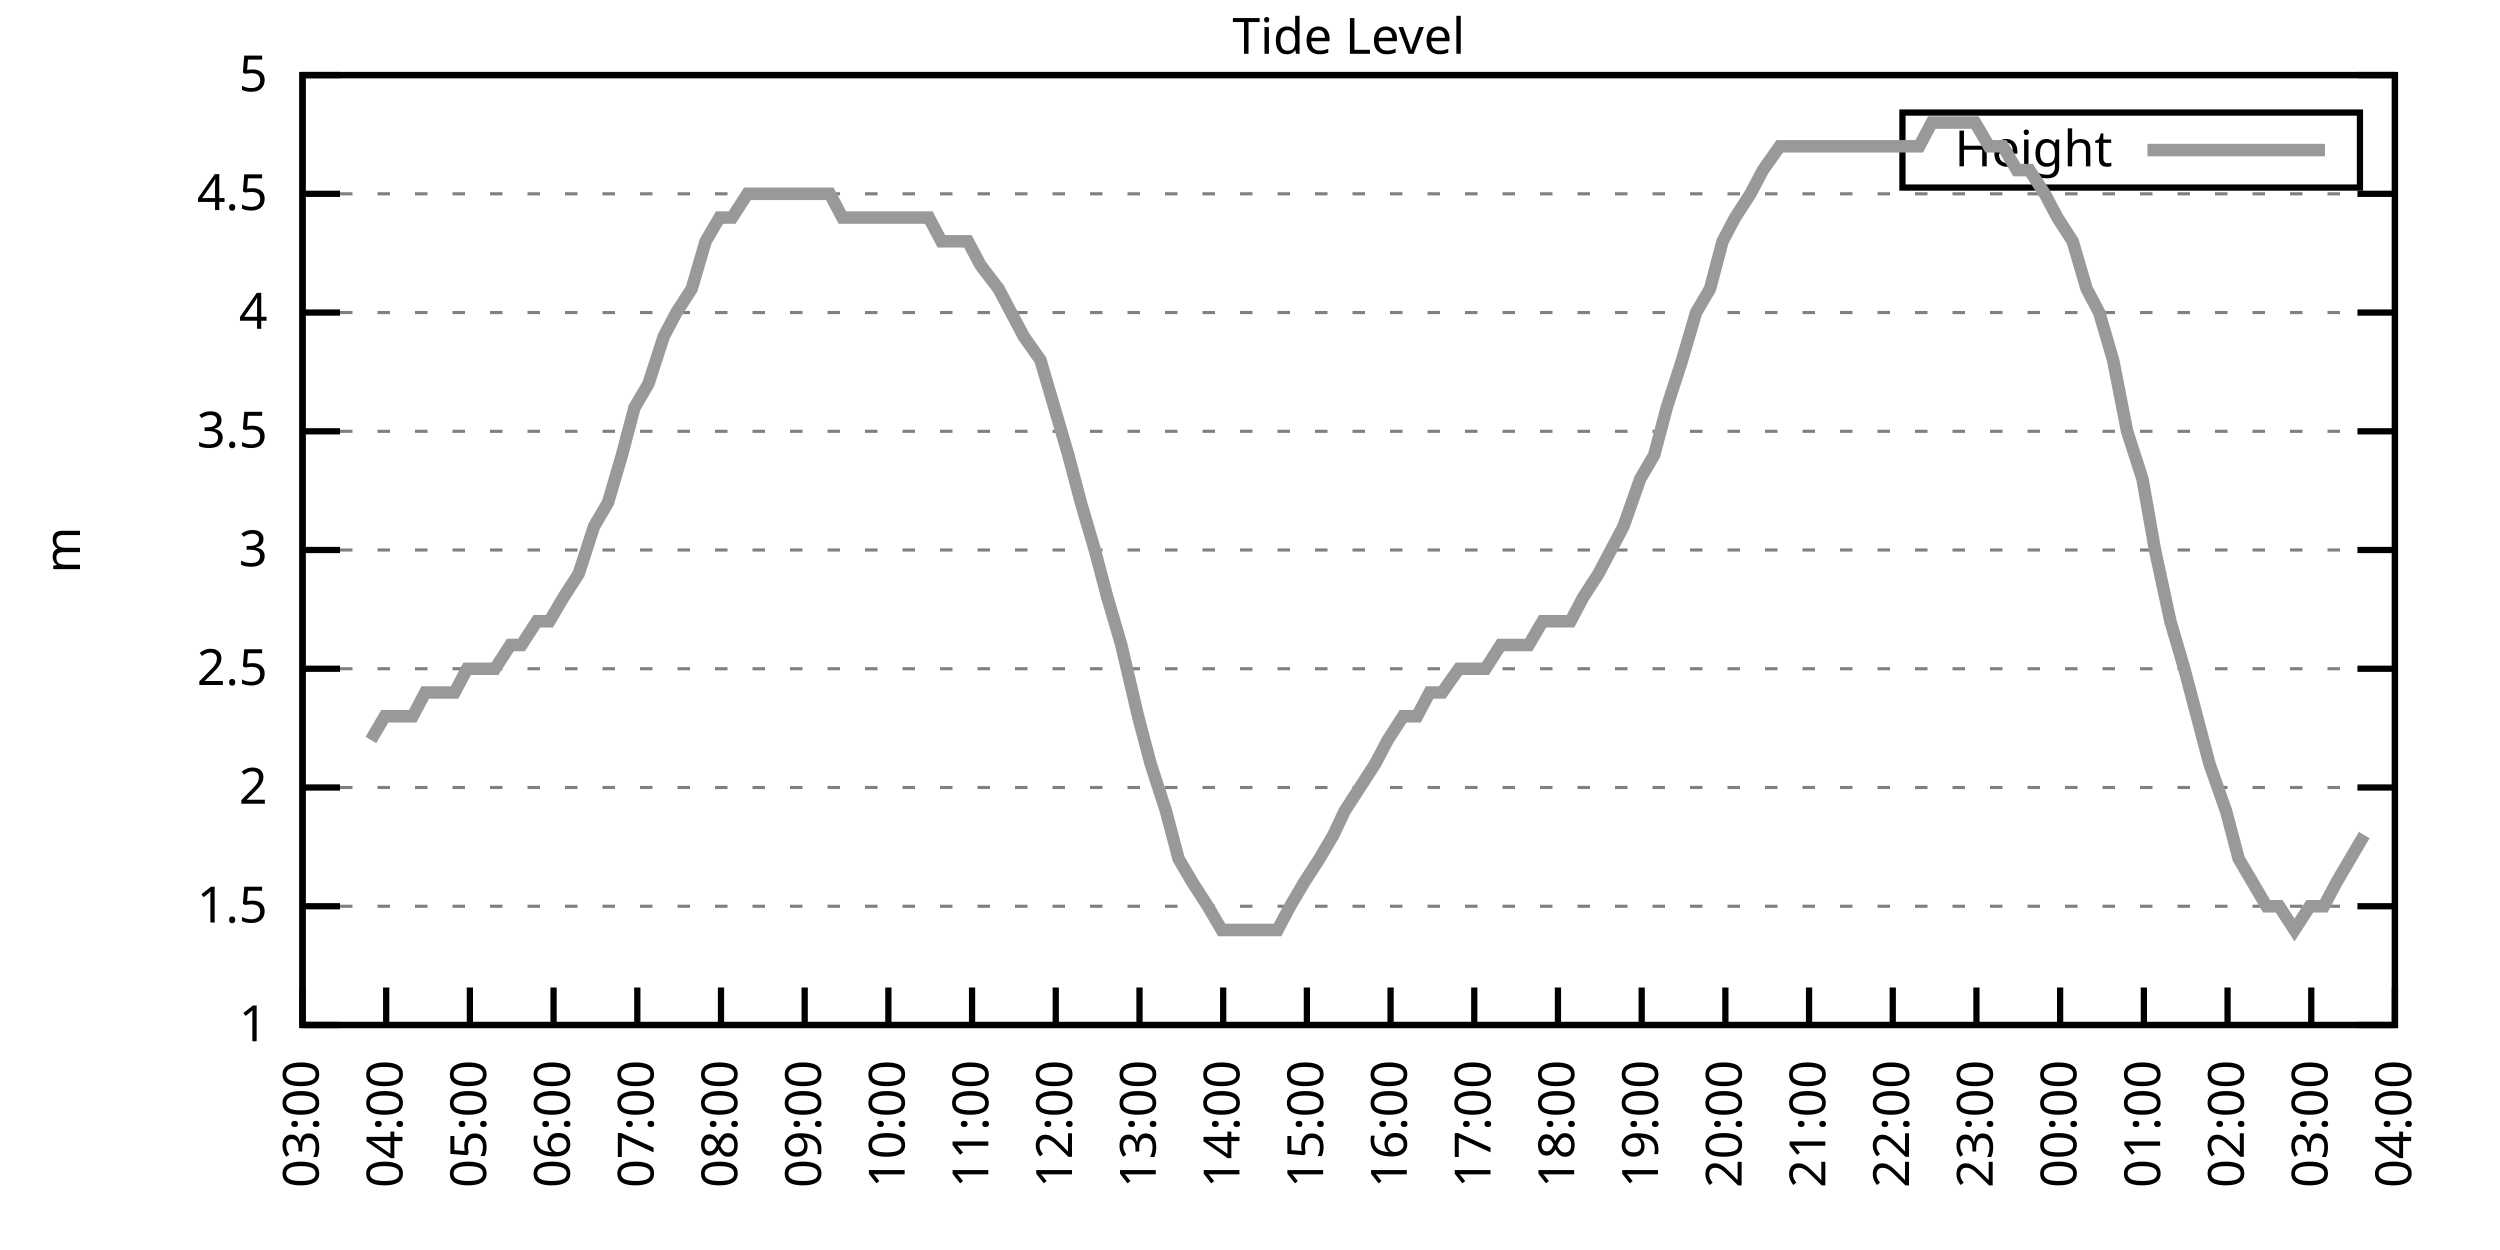
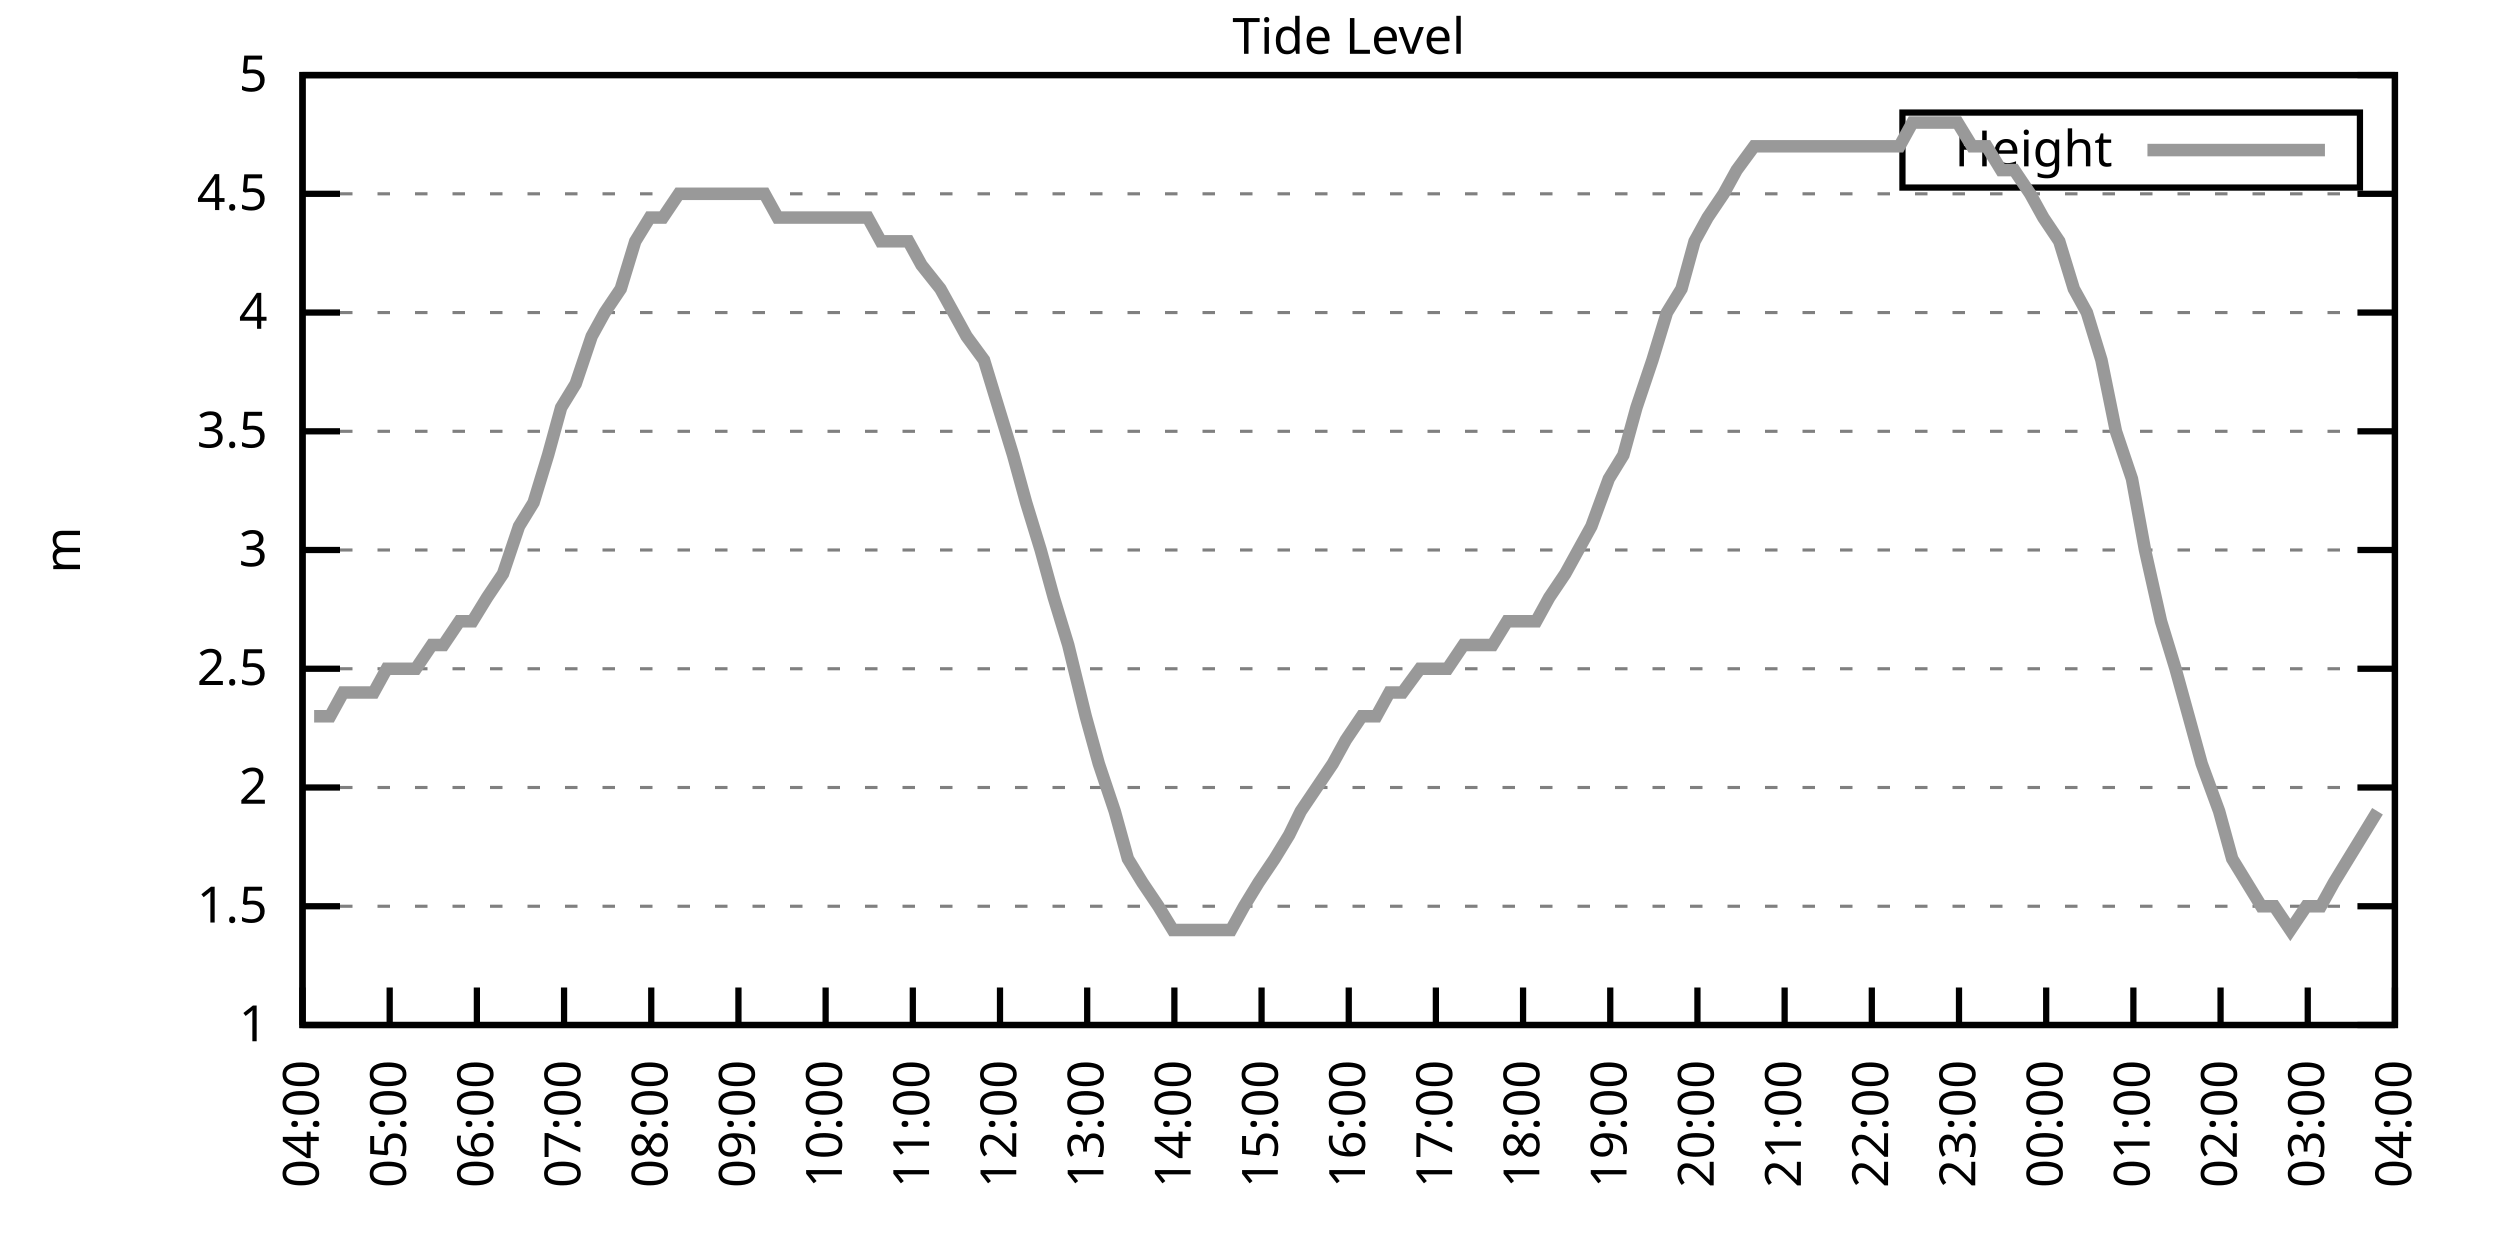
<svg xmlns="http://www.w3.org/2000/svg" xmlns:xlink="http://www.w3.org/1999/xlink" width="400" height="200" viewBox="0 0 400 200">
  <g id="gnuplot_canvas">
    <rect x="0" y="0" width="400" height="200" fill="none" />
    <defs>
      <circle id="gpDot" r="0.5" stroke-width="0.5" stroke="currentColor" />
      <path id="gpPt0" stroke-width="0.333" stroke="currentColor" d="M-1,0 h2 M0,-1 v2" />
      <path id="gpPt1" stroke-width="0.333" stroke="currentColor" d="M-1,-1 L1,1 M1,-1 L-1,1" />
      <path id="gpPt2" stroke-width="0.333" stroke="currentColor" d="M-1,0 L1,0 M0,-1 L0,1 M-1,-1 L1,1 M-1,1 L1,-1" />
      <rect id="gpPt3" stroke-width="0.333" stroke="currentColor" x="-1" y="-1" width="2" height="2" />
      <rect id="gpPt4" stroke-width="0.333" stroke="currentColor" fill="currentColor" x="-1" y="-1" width="2" height="2" />
      <circle id="gpPt5" stroke-width="0.333" stroke="currentColor" cx="0" cy="0" r="1" />
      <use xlink:href="#gpPt5" id="gpPt6" fill="currentColor" stroke="none" />
      <path id="gpPt7" stroke-width="0.333" stroke="currentColor" d="M0,-1.33 L-1.33,0.67 L1.33,0.67 z" />
      <use xlink:href="#gpPt7" id="gpPt8" fill="currentColor" stroke="none" />
      <use xlink:href="#gpPt7" id="gpPt9" stroke="currentColor" transform="rotate(180)" />
      <use xlink:href="#gpPt9" id="gpPt10" fill="currentColor" stroke="none" />
      <use xlink:href="#gpPt3" id="gpPt11" stroke="currentColor" transform="rotate(45)" />
      <use xlink:href="#gpPt11" id="gpPt12" fill="currentColor" stroke="none" />
      <path id="gpPt13" stroke-width="0.333" stroke="currentColor" d="M0,1.330 L1.265,0.411 L0.782,-1.067 L-0.782,-1.076 L-1.265,0.411 z" />
      <use xlink:href="#gpPt13" id="gpPt14" fill="currentColor" stroke="none" />
      <filter id="textbox" filterUnits="objectBoundingBox" x="0" y="0" height="1" width="1">
        <feFlood flood-color="white" flood-opacity="1" result="bgnd" />
        <feComposite in="SourceGraphic" in2="bgnd" operator="atop" />
      </filter>
      <filter id="greybox" filterUnits="objectBoundingBox" x="0" y="0" height="1" width="1">
        <feFlood flood-color="lightgrey" flood-opacity="1" result="grey" />
        <feComposite in="SourceGraphic" in2="grey" operator="atop" />
      </filter>
    </defs>
    <g fill="none" color="white" stroke="currentColor" stroke-width="1.00" stroke-linecap="butt" stroke-linejoin="miter">
</g>
    <g fill="none" color="black" stroke="currentColor" stroke-width="1.00" stroke-linecap="butt" stroke-linejoin="miter">
      <g stroke="none" shape-rendering="crispEdges">
        <polygon fill="rgb(255, 255, 255)" points="48.40,164.00 383.18,164.00 383.18,12.02 48.40,12.02 " />
      </g>
    </g>
    <g fill="none" color="black" stroke="currentColor" stroke-width="1.00" stroke-linecap="butt" stroke-linejoin="miter">
</g>
    <g fill="none" color="black" stroke="black" stroke-width="0.50" stroke-linecap="butt" stroke-linejoin="miter">
</g>
    <g fill="none" color="gray" stroke="currentColor" stroke-width="0.50" stroke-linecap="butt" stroke-linejoin="miter">
      <path stroke="gray" stroke-dasharray="2,4" class="gridline" d="M48.40,164.00 L383.19,164.00  " />
    </g>
    <g fill="none" color="gray" stroke="gray" stroke-width="1.00" stroke-linecap="butt" stroke-linejoin="miter">
</g>
    <g fill="none" color="black" stroke="currentColor" stroke-width="1.00" stroke-linecap="butt" stroke-linejoin="miter">
      <path stroke="black" d="M48.40,164.00 L54.40,164.00 M383.19,164.00 L377.19,164.00  " />
      <g transform="translate(42.80,166.60)" stroke="none" fill="black" font-family="Sans" font-size="8.00" text-anchor="end">
        <text>
          <tspan font-family="Sans"> 1</tspan>
        </text>
      </g>
    </g>
    <g fill="none" color="black" stroke="currentColor" stroke-width="1.00" stroke-linecap="butt" stroke-linejoin="miter">
</g>
    <g fill="none" color="black" stroke="black" stroke-width="0.50" stroke-linecap="butt" stroke-linejoin="miter">
</g>
    <g fill="none" color="gray" stroke="currentColor" stroke-width="0.50" stroke-linecap="butt" stroke-linejoin="miter">
      <path stroke="gray" stroke-dasharray="2,4" class="gridline" d="M48.40,145.00 L383.19,145.00  " />
    </g>
    <g fill="none" color="gray" stroke="gray" stroke-width="1.00" stroke-linecap="butt" stroke-linejoin="miter">
</g>
    <g fill="none" color="black" stroke="currentColor" stroke-width="1.00" stroke-linecap="butt" stroke-linejoin="miter">
      <path stroke="black" d="M48.40,145.00 L54.40,145.00 M383.19,145.00 L377.19,145.00  " />
      <g transform="translate(42.80,147.60)" stroke="none" fill="black" font-family="Sans" font-size="8.00" text-anchor="end">
        <text>
          <tspan font-family="Sans"> 1.5</tspan>
        </text>
      </g>
    </g>
    <g fill="none" color="black" stroke="currentColor" stroke-width="1.00" stroke-linecap="butt" stroke-linejoin="miter">
</g>
    <g fill="none" color="black" stroke="black" stroke-width="0.50" stroke-linecap="butt" stroke-linejoin="miter">
</g>
    <g fill="none" color="gray" stroke="currentColor" stroke-width="0.50" stroke-linecap="butt" stroke-linejoin="miter">
      <path stroke="gray" stroke-dasharray="2,4" class="gridline" d="M48.40,126.00 L383.19,126.00  " />
    </g>
    <g fill="none" color="gray" stroke="gray" stroke-width="1.00" stroke-linecap="butt" stroke-linejoin="miter">
</g>
    <g fill="none" color="black" stroke="currentColor" stroke-width="1.00" stroke-linecap="butt" stroke-linejoin="miter">
      <path stroke="black" d="M48.40,126.00 L54.40,126.00 M383.19,126.00 L377.19,126.00  " />
      <g transform="translate(42.80,128.60)" stroke="none" fill="black" font-family="Sans" font-size="8.00" text-anchor="end">
        <text>
          <tspan font-family="Sans"> 2</tspan>
        </text>
      </g>
    </g>
    <g fill="none" color="black" stroke="currentColor" stroke-width="1.00" stroke-linecap="butt" stroke-linejoin="miter">
</g>
    <g fill="none" color="black" stroke="black" stroke-width="0.50" stroke-linecap="butt" stroke-linejoin="miter">
</g>
    <g fill="none" color="gray" stroke="currentColor" stroke-width="0.50" stroke-linecap="butt" stroke-linejoin="miter">
      <path stroke="gray" stroke-dasharray="2,4" class="gridline" d="M48.40,107.00 L383.19,107.00  " />
    </g>
    <g fill="none" color="gray" stroke="gray" stroke-width="1.00" stroke-linecap="butt" stroke-linejoin="miter">
</g>
    <g fill="none" color="black" stroke="currentColor" stroke-width="1.00" stroke-linecap="butt" stroke-linejoin="miter">
      <path stroke="black" d="M48.40,107.00 L54.40,107.00 M383.19,107.00 L377.19,107.00  " />
      <g transform="translate(42.80,109.60)" stroke="none" fill="black" font-family="Sans" font-size="8.00" text-anchor="end">
        <text>
          <tspan font-family="Sans"> 2.5</tspan>
        </text>
      </g>
    </g>
    <g fill="none" color="black" stroke="currentColor" stroke-width="1.00" stroke-linecap="butt" stroke-linejoin="miter">
</g>
    <g fill="none" color="black" stroke="black" stroke-width="0.50" stroke-linecap="butt" stroke-linejoin="miter">
</g>
    <g fill="none" color="gray" stroke="currentColor" stroke-width="0.50" stroke-linecap="butt" stroke-linejoin="miter">
      <path stroke="gray" stroke-dasharray="2,4" class="gridline" d="M48.40,88.00 L383.19,88.00  " />
    </g>
    <g fill="none" color="gray" stroke="gray" stroke-width="1.00" stroke-linecap="butt" stroke-linejoin="miter">
</g>
    <g fill="none" color="black" stroke="currentColor" stroke-width="1.00" stroke-linecap="butt" stroke-linejoin="miter">
      <path stroke="black" d="M48.40,88.00 L54.40,88.00 M383.19,88.00 L377.19,88.00  " />
      <g transform="translate(42.80,90.60)" stroke="none" fill="black" font-family="Sans" font-size="8.00" text-anchor="end">
        <text>
          <tspan font-family="Sans"> 3</tspan>
        </text>
      </g>
    </g>
    <g fill="none" color="black" stroke="currentColor" stroke-width="1.00" stroke-linecap="butt" stroke-linejoin="miter">
</g>
    <g fill="none" color="black" stroke="black" stroke-width="0.50" stroke-linecap="butt" stroke-linejoin="miter">
</g>
    <g fill="none" color="gray" stroke="currentColor" stroke-width="0.50" stroke-linecap="butt" stroke-linejoin="miter">
      <path stroke="gray" stroke-dasharray="2,4" class="gridline" d="M48.40,69.01 L383.19,69.01  " />
    </g>
    <g fill="none" color="gray" stroke="gray" stroke-width="1.00" stroke-linecap="butt" stroke-linejoin="miter">
</g>
    <g fill="none" color="black" stroke="currentColor" stroke-width="1.00" stroke-linecap="butt" stroke-linejoin="miter">
      <path stroke="black" d="M48.40,69.01 L54.40,69.01 M383.19,69.01 L377.19,69.01  " />
      <g transform="translate(42.80,71.61)" stroke="none" fill="black" font-family="Sans" font-size="8.00" text-anchor="end">
        <text>
          <tspan font-family="Sans"> 3.5</tspan>
        </text>
      </g>
    </g>
    <g fill="none" color="black" stroke="currentColor" stroke-width="1.00" stroke-linecap="butt" stroke-linejoin="miter">
</g>
    <g fill="none" color="black" stroke="black" stroke-width="0.50" stroke-linecap="butt" stroke-linejoin="miter">
</g>
    <g fill="none" color="gray" stroke="currentColor" stroke-width="0.50" stroke-linecap="butt" stroke-linejoin="miter">
      <path stroke="gray" stroke-dasharray="2,4" class="gridline" d="M48.40,50.01 L383.19,50.01  " />
    </g>
    <g fill="none" color="gray" stroke="gray" stroke-width="1.00" stroke-linecap="butt" stroke-linejoin="miter">
</g>
    <g fill="none" color="black" stroke="currentColor" stroke-width="1.00" stroke-linecap="butt" stroke-linejoin="miter">
      <path stroke="black" d="M48.40,50.01 L54.40,50.01 M383.19,50.01 L377.19,50.01  " />
      <g transform="translate(42.80,52.61)" stroke="none" fill="black" font-family="Sans" font-size="8.00" text-anchor="end">
        <text>
          <tspan font-family="Sans"> 4</tspan>
        </text>
      </g>
    </g>
    <g fill="none" color="black" stroke="currentColor" stroke-width="1.00" stroke-linecap="butt" stroke-linejoin="miter">
</g>
    <g fill="none" color="black" stroke="black" stroke-width="0.50" stroke-linecap="butt" stroke-linejoin="miter">
</g>
    <g fill="none" color="gray" stroke="currentColor" stroke-width="0.50" stroke-linecap="butt" stroke-linejoin="miter">
      <path stroke="gray" stroke-dasharray="2,4" class="gridline" d="M48.40,31.01 L383.19,31.01  " />
    </g>
    <g fill="none" color="gray" stroke="gray" stroke-width="1.00" stroke-linecap="butt" stroke-linejoin="miter">
</g>
    <g fill="none" color="black" stroke="currentColor" stroke-width="1.00" stroke-linecap="butt" stroke-linejoin="miter">
      <path stroke="black" d="M48.40,31.01 L54.40,31.01 M383.19,31.01 L377.19,31.01  " />
      <g transform="translate(42.80,33.61)" stroke="none" fill="black" font-family="Sans" font-size="8.00" text-anchor="end">
        <text>
          <tspan font-family="Sans"> 4.5</tspan>
        </text>
      </g>
    </g>
    <g fill="none" color="black" stroke="currentColor" stroke-width="1.00" stroke-linecap="butt" stroke-linejoin="miter">
</g>
    <g fill="none" color="black" stroke="black" stroke-width="0.50" stroke-linecap="butt" stroke-linejoin="miter">
</g>
    <g fill="none" color="gray" stroke="currentColor" stroke-width="0.50" stroke-linecap="butt" stroke-linejoin="miter">
      <path stroke="gray" stroke-dasharray="2,4" class="gridline" d="M48.40,12.01 L383.19,12.01  " />
    </g>
    <g fill="none" color="gray" stroke="gray" stroke-width="1.00" stroke-linecap="butt" stroke-linejoin="miter">
</g>
    <g fill="none" color="black" stroke="currentColor" stroke-width="1.00" stroke-linecap="butt" stroke-linejoin="miter">
      <path stroke="black" d="M48.40,12.01 L54.40,12.01 M383.19,12.01 L377.19,12.01  " />
      <g transform="translate(42.80,14.61)" stroke="none" fill="black" font-family="Sans" font-size="8.00" text-anchor="end">
        <text>
          <tspan font-family="Sans"> 5</tspan>
        </text>
      </g>
    </g>
    <g fill="none" color="black" stroke="currentColor" stroke-width="1.00" stroke-linecap="butt" stroke-linejoin="miter">
      <path stroke="black" d="M48.40,164.00 L48.40,158.00  " />
      <g transform="translate(51.00,169.60) rotate(270.00)" stroke="none" fill="black" font-family="Sans" font-size="8.00" text-anchor="end">
        <text>
-           <tspan font-family="Sans">03:00</tspan>
-         </text>
-       </g>
-     </g>
-     <g fill="none" color="black" stroke="currentColor" stroke-width="1.00" stroke-linecap="butt" stroke-linejoin="miter">
-       <path stroke="black" d="M61.79,164.00 L61.79,158.00  " />
-       <g transform="translate(64.39,169.60) rotate(270.00)" stroke="none" fill="black" font-family="Sans" font-size="8.00" text-anchor="end">
-         <text>
          <tspan font-family="Sans">04:00</tspan>
        </text>
      </g>
    </g>
    <g fill="none" color="black" stroke="currentColor" stroke-width="1.00" stroke-linecap="butt" stroke-linejoin="miter">
-       <path stroke="black" d="M75.18,164.00 L75.18,158.00  " />
-       <g transform="translate(77.78,169.60) rotate(270.00)" stroke="none" fill="black" font-family="Sans" font-size="8.00" text-anchor="end">
+       <path stroke="black" d="M62.35,164.00 L62.35,158.00  " />
+       <g transform="translate(64.95,169.60) rotate(270.00)" stroke="none" fill="black" font-family="Sans" font-size="8.00" text-anchor="end">
        <text>
          <tspan font-family="Sans">05:00</tspan>
        </text>
      </g>
    </g>
    <g fill="none" color="black" stroke="currentColor" stroke-width="1.00" stroke-linecap="butt" stroke-linejoin="miter">
-       <path stroke="black" d="M88.57,164.00 L88.57,158.00  " />
-       <g transform="translate(91.17,169.60) rotate(270.00)" stroke="none" fill="black" font-family="Sans" font-size="8.00" text-anchor="end">
+       <path stroke="black" d="M76.30,164.00 L76.30,158.00  " />
+       <g transform="translate(78.90,169.60) rotate(270.00)" stroke="none" fill="black" font-family="Sans" font-size="8.00" text-anchor="end">
        <text>
          <tspan font-family="Sans">06:00</tspan>
        </text>
      </g>
    </g>
    <g fill="none" color="black" stroke="currentColor" stroke-width="1.00" stroke-linecap="butt" stroke-linejoin="miter">
-       <path stroke="black" d="M101.97,164.00 L101.97,158.00  " />
-       <g transform="translate(104.57,169.60) rotate(270.00)" stroke="none" fill="black" font-family="Sans" font-size="8.00" text-anchor="end">
+       <path stroke="black" d="M90.25,164.00 L90.25,158.00  " />
+       <g transform="translate(92.85,169.60) rotate(270.00)" stroke="none" fill="black" font-family="Sans" font-size="8.00" text-anchor="end">
        <text>
          <tspan font-family="Sans">07:00</tspan>
        </text>
      </g>
    </g>
    <g fill="none" color="black" stroke="currentColor" stroke-width="1.00" stroke-linecap="butt" stroke-linejoin="miter">
-       <path stroke="black" d="M115.36,164.00 L115.36,158.00  " />
-       <g transform="translate(117.96,169.60) rotate(270.00)" stroke="none" fill="black" font-family="Sans" font-size="8.00" text-anchor="end">
+       <path stroke="black" d="M104.20,164.00 L104.20,158.00  " />
+       <g transform="translate(106.80,169.60) rotate(270.00)" stroke="none" fill="black" font-family="Sans" font-size="8.00" text-anchor="end">
        <text>
          <tspan font-family="Sans">08:00</tspan>
        </text>
      </g>
    </g>
    <g fill="none" color="black" stroke="currentColor" stroke-width="1.00" stroke-linecap="butt" stroke-linejoin="miter">
-       <path stroke="black" d="M128.75,164.00 L128.75,158.00  " />
-       <g transform="translate(131.35,169.60) rotate(270.00)" stroke="none" fill="black" font-family="Sans" font-size="8.00" text-anchor="end">
+       <path stroke="black" d="M118.15,164.00 L118.15,158.00  " />
+       <g transform="translate(120.75,169.60) rotate(270.00)" stroke="none" fill="black" font-family="Sans" font-size="8.00" text-anchor="end">
        <text>
          <tspan font-family="Sans">09:00</tspan>
        </text>
      </g>
    </g>
    <g fill="none" color="black" stroke="currentColor" stroke-width="1.00" stroke-linecap="butt" stroke-linejoin="miter">
-       <path stroke="black" d="M142.14,164.00 L142.14,158.00  " />
-       <g transform="translate(144.74,169.60) rotate(270.00)" stroke="none" fill="black" font-family="Sans" font-size="8.00" text-anchor="end">
+       <path stroke="black" d="M132.10,164.00 L132.10,158.00  " />
+       <g transform="translate(134.70,169.60) rotate(270.00)" stroke="none" fill="black" font-family="Sans" font-size="8.00" text-anchor="end">
        <text>
          <tspan font-family="Sans">10:00</tspan>
        </text>
      </g>
    </g>
    <g fill="none" color="black" stroke="currentColor" stroke-width="1.00" stroke-linecap="butt" stroke-linejoin="miter">
-       <path stroke="black" d="M155.53,164.00 L155.53,158.00  " />
-       <g transform="translate(158.13,169.60) rotate(270.00)" stroke="none" fill="black" font-family="Sans" font-size="8.00" text-anchor="end">
+       <path stroke="black" d="M146.05,164.00 L146.05,158.00  " />
+       <g transform="translate(148.65,169.60) rotate(270.00)" stroke="none" fill="black" font-family="Sans" font-size="8.00" text-anchor="end">
        <text>
          <tspan font-family="Sans">11:00</tspan>
        </text>
      </g>
    </g>
    <g fill="none" color="black" stroke="currentColor" stroke-width="1.00" stroke-linecap="butt" stroke-linejoin="miter">
-       <path stroke="black" d="M168.92,164.00 L168.92,158.00  " />
-       <g transform="translate(171.52,169.60) rotate(270.00)" stroke="none" fill="black" font-family="Sans" font-size="8.00" text-anchor="end">
+       <path stroke="black" d="M160.00,164.00 L160.00,158.00  " />
+       <g transform="translate(162.60,169.60) rotate(270.00)" stroke="none" fill="black" font-family="Sans" font-size="8.00" text-anchor="end">
        <text>
          <tspan font-family="Sans">12:00</tspan>
        </text>
      </g>
    </g>
    <g fill="none" color="black" stroke="currentColor" stroke-width="1.00" stroke-linecap="butt" stroke-linejoin="miter">
-       <path stroke="black" d="M182.32,164.00 L182.32,158.00  " />
-       <g transform="translate(184.92,169.60) rotate(270.00)" stroke="none" fill="black" font-family="Sans" font-size="8.00" text-anchor="end">
+       <path stroke="black" d="M173.95,164.00 L173.95,158.00  " />
+       <g transform="translate(176.55,169.60) rotate(270.00)" stroke="none" fill="black" font-family="Sans" font-size="8.00" text-anchor="end">
        <text>
          <tspan font-family="Sans">13:00</tspan>
        </text>
      </g>
    </g>
    <g fill="none" color="black" stroke="currentColor" stroke-width="1.00" stroke-linecap="butt" stroke-linejoin="miter">
-       <path stroke="black" d="M195.71,164.00 L195.71,158.00  " />
-       <g transform="translate(198.31,169.60) rotate(270.00)" stroke="none" fill="black" font-family="Sans" font-size="8.00" text-anchor="end">
+       <path stroke="black" d="M187.90,164.00 L187.90,158.00  " />
+       <g transform="translate(190.50,169.60) rotate(270.00)" stroke="none" fill="black" font-family="Sans" font-size="8.00" text-anchor="end">
        <text>
          <tspan font-family="Sans">14:00</tspan>
        </text>
      </g>
    </g>
    <g fill="none" color="black" stroke="currentColor" stroke-width="1.00" stroke-linecap="butt" stroke-linejoin="miter">
-       <path stroke="black" d="M209.10,164.00 L209.10,158.00  " />
-       <g transform="translate(211.70,169.60) rotate(270.00)" stroke="none" fill="black" font-family="Sans" font-size="8.00" text-anchor="end">
+       <path stroke="black" d="M201.85,164.00 L201.85,158.00  " />
+       <g transform="translate(204.45,169.60) rotate(270.00)" stroke="none" fill="black" font-family="Sans" font-size="8.00" text-anchor="end">
        <text>
          <tspan font-family="Sans">15:00</tspan>
        </text>
      </g>
    </g>
    <g fill="none" color="black" stroke="currentColor" stroke-width="1.00" stroke-linecap="butt" stroke-linejoin="miter">
-       <path stroke="black" d="M222.49,164.00 L222.49,158.00  " />
-       <g transform="translate(225.09,169.60) rotate(270.00)" stroke="none" fill="black" font-family="Sans" font-size="8.00" text-anchor="end">
+       <path stroke="black" d="M215.80,164.00 L215.80,158.00  " />
+       <g transform="translate(218.40,169.60) rotate(270.00)" stroke="none" fill="black" font-family="Sans" font-size="8.00" text-anchor="end">
        <text>
          <tspan font-family="Sans">16:00</tspan>
        </text>
      </g>
    </g>
    <g fill="none" color="black" stroke="currentColor" stroke-width="1.00" stroke-linecap="butt" stroke-linejoin="miter">
-       <path stroke="black" d="M235.88,164.00 L235.88,158.00  " />
-       <g transform="translate(238.48,169.60) rotate(270.00)" stroke="none" fill="black" font-family="Sans" font-size="8.00" text-anchor="end">
+       <path stroke="black" d="M229.74,164.00 L229.74,158.00  " />
+       <g transform="translate(232.34,169.60) rotate(270.00)" stroke="none" fill="black" font-family="Sans" font-size="8.00" text-anchor="end">
        <text>
          <tspan font-family="Sans">17:00</tspan>
        </text>
      </g>
    </g>
    <g fill="none" color="black" stroke="currentColor" stroke-width="1.00" stroke-linecap="butt" stroke-linejoin="miter">
-       <path stroke="black" d="M249.27,164.00 L249.27,158.00  " />
-       <g transform="translate(251.87,169.60) rotate(270.00)" stroke="none" fill="black" font-family="Sans" font-size="8.00" text-anchor="end">
+       <path stroke="black" d="M243.69,164.00 L243.69,158.00  " />
+       <g transform="translate(246.29,169.60) rotate(270.00)" stroke="none" fill="black" font-family="Sans" font-size="8.00" text-anchor="end">
        <text>
          <tspan font-family="Sans">18:00</tspan>
        </text>
      </g>
    </g>
    <g fill="none" color="black" stroke="currentColor" stroke-width="1.00" stroke-linecap="butt" stroke-linejoin="miter">
-       <path stroke="black" d="M262.67,164.00 L262.67,158.00  " />
-       <g transform="translate(265.27,169.60) rotate(270.00)" stroke="none" fill="black" font-family="Sans" font-size="8.00" text-anchor="end">
+       <path stroke="black" d="M257.64,164.00 L257.64,158.00  " />
+       <g transform="translate(260.24,169.60) rotate(270.00)" stroke="none" fill="black" font-family="Sans" font-size="8.00" text-anchor="end">
        <text>
          <tspan font-family="Sans">19:00</tspan>
        </text>
      </g>
    </g>
    <g fill="none" color="black" stroke="currentColor" stroke-width="1.00" stroke-linecap="butt" stroke-linejoin="miter">
-       <path stroke="black" d="M276.06,164.00 L276.06,158.00  " />
-       <g transform="translate(278.66,169.60) rotate(270.00)" stroke="none" fill="black" font-family="Sans" font-size="8.00" text-anchor="end">
+       <path stroke="black" d="M271.59,164.00 L271.59,158.00  " />
+       <g transform="translate(274.19,169.60) rotate(270.00)" stroke="none" fill="black" font-family="Sans" font-size="8.00" text-anchor="end">
        <text>
          <tspan font-family="Sans">20:00</tspan>
        </text>
      </g>
    </g>
    <g fill="none" color="black" stroke="currentColor" stroke-width="1.00" stroke-linecap="butt" stroke-linejoin="miter">
-       <path stroke="black" d="M289.45,164.00 L289.45,158.00  " />
-       <g transform="translate(292.05,169.60) rotate(270.00)" stroke="none" fill="black" font-family="Sans" font-size="8.00" text-anchor="end">
+       <path stroke="black" d="M285.54,164.00 L285.54,158.00  " />
+       <g transform="translate(288.14,169.60) rotate(270.00)" stroke="none" fill="black" font-family="Sans" font-size="8.00" text-anchor="end">
        <text>
          <tspan font-family="Sans">21:00</tspan>
        </text>
      </g>
    </g>
    <g fill="none" color="black" stroke="currentColor" stroke-width="1.00" stroke-linecap="butt" stroke-linejoin="miter">
-       <path stroke="black" d="M302.84,164.00 L302.84,158.00  " />
-       <g transform="translate(305.44,169.60) rotate(270.00)" stroke="none" fill="black" font-family="Sans" font-size="8.00" text-anchor="end">
+       <path stroke="black" d="M299.49,164.00 L299.49,158.00  " />
+       <g transform="translate(302.09,169.60) rotate(270.00)" stroke="none" fill="black" font-family="Sans" font-size="8.00" text-anchor="end">
        <text>
          <tspan font-family="Sans">22:00</tspan>
        </text>
      </g>
    </g>
    <g fill="none" color="black" stroke="currentColor" stroke-width="1.00" stroke-linecap="butt" stroke-linejoin="miter">
-       <path stroke="black" d="M316.23,164.00 L316.23,158.00  " />
-       <g transform="translate(318.83,169.60) rotate(270.00)" stroke="none" fill="black" font-family="Sans" font-size="8.00" text-anchor="end">
+       <path stroke="black" d="M313.44,164.00 L313.44,158.00  " />
+       <g transform="translate(316.04,169.60) rotate(270.00)" stroke="none" fill="black" font-family="Sans" font-size="8.00" text-anchor="end">
        <text>
          <tspan font-family="Sans">23:00</tspan>
        </text>
      </g>
    </g>
    <g fill="none" color="black" stroke="currentColor" stroke-width="1.00" stroke-linecap="butt" stroke-linejoin="miter">
-       <path stroke="black" d="M329.62,164.00 L329.62,158.00  " />
-       <g transform="translate(332.22,169.60) rotate(270.00)" stroke="none" fill="black" font-family="Sans" font-size="8.00" text-anchor="end">
+       <path stroke="black" d="M327.39,164.00 L327.39,158.00  " />
+       <g transform="translate(329.99,169.60) rotate(270.00)" stroke="none" fill="black" font-family="Sans" font-size="8.00" text-anchor="end">
        <text>
          <tspan font-family="Sans">00:00</tspan>
        </text>
      </g>
    </g>
    <g fill="none" color="black" stroke="currentColor" stroke-width="1.00" stroke-linecap="butt" stroke-linejoin="miter">
-       <path stroke="black" d="M343.02,164.00 L343.02,158.00  " />
-       <g transform="translate(345.62,169.60) rotate(270.00)" stroke="none" fill="black" font-family="Sans" font-size="8.00" text-anchor="end">
+       <path stroke="black" d="M341.34,164.00 L341.34,158.00  " />
+       <g transform="translate(343.94,169.60) rotate(270.00)" stroke="none" fill="black" font-family="Sans" font-size="8.00" text-anchor="end">
        <text>
          <tspan font-family="Sans">01:00</tspan>
        </text>
      </g>
    </g>
    <g fill="none" color="black" stroke="currentColor" stroke-width="1.00" stroke-linecap="butt" stroke-linejoin="miter">
-       <path stroke="black" d="M356.41,164.00 L356.41,158.00  " />
-       <g transform="translate(359.01,169.60) rotate(270.00)" stroke="none" fill="black" font-family="Sans" font-size="8.00" text-anchor="end">
+       <path stroke="black" d="M355.29,164.00 L355.29,158.00  " />
+       <g transform="translate(357.89,169.60) rotate(270.00)" stroke="none" fill="black" font-family="Sans" font-size="8.00" text-anchor="end">
        <text>
          <tspan font-family="Sans">02:00</tspan>
        </text>
      </g>
    </g>
    <g fill="none" color="black" stroke="currentColor" stroke-width="1.00" stroke-linecap="butt" stroke-linejoin="miter">
-       <path stroke="black" d="M369.80,164.00 L369.80,158.00  " />
-       <g transform="translate(372.40,169.60) rotate(270.00)" stroke="none" fill="black" font-family="Sans" font-size="8.00" text-anchor="end">
+       <path stroke="black" d="M369.24,164.00 L369.24,158.00  " />
+       <g transform="translate(371.84,169.60) rotate(270.00)" stroke="none" fill="black" font-family="Sans" font-size="8.00" text-anchor="end">
        <text>
          <tspan font-family="Sans">03:00</tspan>
        </text>
      </g>
    </g>
    <g fill="none" color="black" stroke="currentColor" stroke-width="1.00" stroke-linecap="butt" stroke-linejoin="miter">
      <path stroke="black" d="M383.19,164.00 L383.19,158.00  " />
      <g transform="translate(385.79,169.60) rotate(270.00)" stroke="none" fill="black" font-family="Sans" font-size="8.00" text-anchor="end">
        <text>
          <tspan font-family="Sans">04:00</tspan>
        </text>
      </g>
    </g>
    <g fill="none" color="black" stroke="currentColor" stroke-width="1.00" stroke-linecap="butt" stroke-linejoin="miter">
</g>
    <g fill="none" color="black" stroke="currentColor" stroke-width="1.00" stroke-linecap="butt" stroke-linejoin="miter">
      <path stroke="black" d="M48.40,12.01 L48.40,164.00 L383.19,164.00 L383.19,12.01 L48.40,12.01 Z  " />
    </g>
    <g fill="none" color="black" stroke="currentColor" stroke-width="1.00" stroke-linecap="butt" stroke-linejoin="miter">
</g>
    <g fill="none" color="black" stroke="currentColor" stroke-width="1.00" stroke-linecap="butt" stroke-linejoin="miter">
      <path stroke="black" d="M304.39,30.01 L304.39,18.01 L377.59,18.01 L377.59,30.01 L304.39,30.01 Z  " />
    </g>
    <g id="Tide_level_plot_1">
      <g fill="none" color="white" stroke="black" stroke-width="2.00" stroke-linecap="butt" stroke-linejoin="miter">
</g>
      <g fill="none" color="black" stroke="currentColor" stroke-width="2.00" stroke-linecap="butt" stroke-linejoin="miter">
        <g transform="translate(337.99,26.61)" stroke="none" fill="black" font-family="Sans" font-size="8.00" text-anchor="end">
          <text>
            <tspan font-family="Sans">Height</tspan>
          </text>
        </g>
      </g>
      <g fill="none" color="black" stroke="currentColor" stroke-width="2.00" stroke-linecap="butt" stroke-linejoin="miter">
-         <path stroke="rgb(153, 153, 153)" d="M343.59,24.01 L371.99,24.01 M59.34,118.40 L61.57,114.60 L63.58,114.60 L66.03,114.60 L68.04,110.80 L70.50,110.80   L72.73,110.80 L74.74,107.00 L77.19,107.00 L79.20,107.00 L81.66,103.20 L83.44,103.20 L85.90,99.40 L87.91,99.40   L90.14,95.60 L92.59,91.80 L95.05,84.21 L97.28,80.41 L99.51,72.81 L101.52,65.21 L103.75,61.41 L106.21,53.81   L108.22,50.01 L110.67,46.21 L112.90,38.61 L115.13,34.81 L117.14,34.81 L119.60,31.01 L121.83,31.01 L123.84,31.01   L126.07,31.01 L128.08,31.01 L130.76,31.01 L132.77,31.01 L134.78,34.81 L137.01,34.81 L139.69,34.81 L141.92,34.81   L144.15,34.81 L146.38,34.81 L148.61,34.81 L150.62,38.61 L152.85,38.61 L154.86,38.61 L156.87,42.41 L159.77,46.21   L161.78,50.01 L163.79,53.81 L166.47,57.61 L168.70,65.21 L170.93,72.81 L172.94,80.41 L175.17,88.00 L177.18,95.60   L179.41,103.20 L182.09,114.60 L184.10,122.20 L186.56,129.80 L188.57,137.40 L190.80,141.20 L193.25,145.00 L195.48,148.80   L197.72,148.80 L199.95,148.80 L201.73,148.80 L204.41,148.80 L206.42,145.00 L208.65,141.20 L211.11,137.40 L213.34,133.60   L215.13,129.80 L217.58,126.00 L220.04,122.20 L222.04,118.40 L224.50,114.60 L226.73,114.60 L228.74,110.80 L230.75,110.80   L233.43,107.00 L235.44,107.00 L237.67,107.00 L240.12,103.20 L242.13,103.20 L244.59,103.20 L246.82,99.40 L248.60,99.40   L251.28,99.40 L253.29,95.60 L255.75,91.80 L257.76,88.00 L259.76,84.21 L262.44,76.61 L264.67,72.81 L266.68,65.21   L269.14,57.61 L271.37,50.01 L273.60,46.21 L275.61,38.61 L277.62,34.81 L280.07,31.01 L282.08,27.21 L284.76,23.41   L286.99,23.41 L289.23,23.41 L291.46,23.41 L293.47,23.41 L295.48,23.41 L298.15,23.41 L300.39,23.41 L302.39,23.41   L304.40,23.41 L307.08,23.41 L309.09,19.61 L311.54,19.61 L313.78,19.61 L316.01,19.61 L318.24,23.41 L320.47,23.41   L322.70,27.21 L324.71,27.21 L327.17,31.01 L329.18,34.81 L331.63,38.61 L333.86,46.21 L335.87,50.01 L338.10,57.61   L340.34,69.01 L342.79,76.61 L344.80,88.00 L347.26,99.40 L349.49,107.00 L351.50,114.60 L353.51,122.20 L356.18,129.80   L358.19,137.40 L362.66,145.00 L364.66,145.00 L367.12,148.80 L369.58,145.00 L371.81,145.00 L373.82,141.20 L376.05,137.40   L378.28,133.60  " />
+         <path stroke="rgb(153, 153, 153)" d="M343.59,24.01 L371.99,24.01 M50.26,114.60 L52.82,114.60 L54.91,110.80 L57.47,110.80 L59.79,110.80 L61.88,107.00   L64.44,107.00 L66.53,107.00 L69.09,103.20 L70.95,103.20 L73.51,99.40 L75.60,99.40 L77.93,95.60 L80.48,91.80   L83.04,84.21 L85.37,80.41 L87.69,72.81 L89.78,65.21 L92.11,61.41 L94.67,53.81 L96.76,50.01 L99.32,46.21   L101.64,38.61 L103.97,34.81 L106.06,34.81 L108.62,31.01 L110.94,31.01 L113.03,31.01 L115.36,31.01 L117.45,31.01   L120.24,31.01 L122.33,31.01 L124.43,34.81 L126.75,34.81 L129.54,34.81 L131.87,34.81 L134.19,34.81 L136.51,34.81   L138.84,34.81 L140.93,38.61 L143.26,38.61 L145.35,38.61 L147.44,42.41 L150.46,46.21 L152.56,50.01 L154.65,53.81   L157.44,57.61 L159.76,65.21 L162.09,72.81 L164.18,80.41 L166.51,88.00 L168.60,95.60 L170.92,103.20 L173.71,114.60   L175.81,122.20 L178.36,129.80 L180.46,137.40 L182.78,141.20 L185.34,145.00 L187.66,148.80 L189.99,148.80 L192.31,148.80   L194.17,148.80 L196.96,148.80 L199.06,145.00 L201.38,141.20 L203.94,137.40 L206.26,133.60 L208.12,129.80 L210.68,126.00   L213.24,122.20 L215.33,118.40 L217.89,114.60 L220.21,114.60 L222.30,110.80 L224.40,110.80 L227.19,107.00 L229.28,107.00   L231.60,107.00 L234.16,103.20 L236.25,103.20 L238.81,103.20 L241.14,99.40 L243.00,99.40 L245.79,99.40 L247.88,95.60   L250.44,91.80 L252.53,88.00 L254.62,84.21 L257.41,76.61 L259.74,72.81 L261.83,65.21 L264.39,57.61 L266.71,50.01   L269.04,46.21 L271.13,38.61 L273.22,34.81 L275.78,31.01 L277.87,27.21 L280.66,23.41 L282.99,23.41 L285.31,23.41   L287.64,23.41 L289.73,23.41 L291.82,23.41 L294.61,23.41 L296.94,23.41 L299.03,23.41 L301.12,23.41 L303.91,23.41   L306.00,19.61 L308.56,19.61 L310.88,19.61 L313.21,19.61 L315.53,23.41 L317.86,23.41 L320.18,27.21 L322.28,27.21   L324.83,31.01 L326.93,34.81 L329.48,38.61 L331.81,46.21 L333.90,50.01 L336.23,57.61 L338.55,69.01 L341.11,76.61   L343.20,88.00 L345.76,99.40 L348.08,107.00 L350.18,114.60 L352.27,122.20 L355.06,129.80 L357.15,137.40 L361.80,145.00   L363.89,145.00 L366.45,148.80 L369.01,145.00 L371.33,145.00 L373.43,141.20 L375.75,137.40 L378.08,133.60 L380.40,129.80    " />
      </g>
    </g>
    <g fill="none" color="black" stroke="currentColor" stroke-width="2.00" stroke-linecap="butt" stroke-linejoin="miter">
</g>
    <g fill="none" color="black" stroke="black" stroke-width="1.00" stroke-linecap="butt" stroke-linejoin="miter">
</g>
    <g fill="none" color="black" stroke="currentColor" stroke-width="1.00" stroke-linecap="butt" stroke-linejoin="miter">
      <path stroke="black" d="M48.40,12.01 L48.40,164.00 L383.19,164.00 L383.19,12.01 L48.40,12.01 Z  " />
      <g transform="translate(12.80,88.01) rotate(270.00)" stroke="none" fill="black" font-family="Sans" font-size="8.00" text-anchor="middle">
        <text>
          <tspan font-family="Sans">m</tspan>
        </text>
      </g>
    </g>
    <g fill="none" color="black" stroke="currentColor" stroke-width="1.00" stroke-linecap="butt" stroke-linejoin="miter">
</g>
    <g fill="none" color="black" stroke="currentColor" stroke-width="1.00" stroke-linecap="butt" stroke-linejoin="miter">
      <g transform="translate(215.79,8.61)" stroke="none" fill="black" font-family="Sans" font-size="8.00" text-anchor="middle">
        <text>
          <tspan font-family="Sans">Tide Level</tspan>
        </text>
      </g>
    </g>
    <g fill="none" color="black" stroke="currentColor" stroke-width="1.00" stroke-linecap="butt" stroke-linejoin="miter">
</g>
  </g>
</svg>
